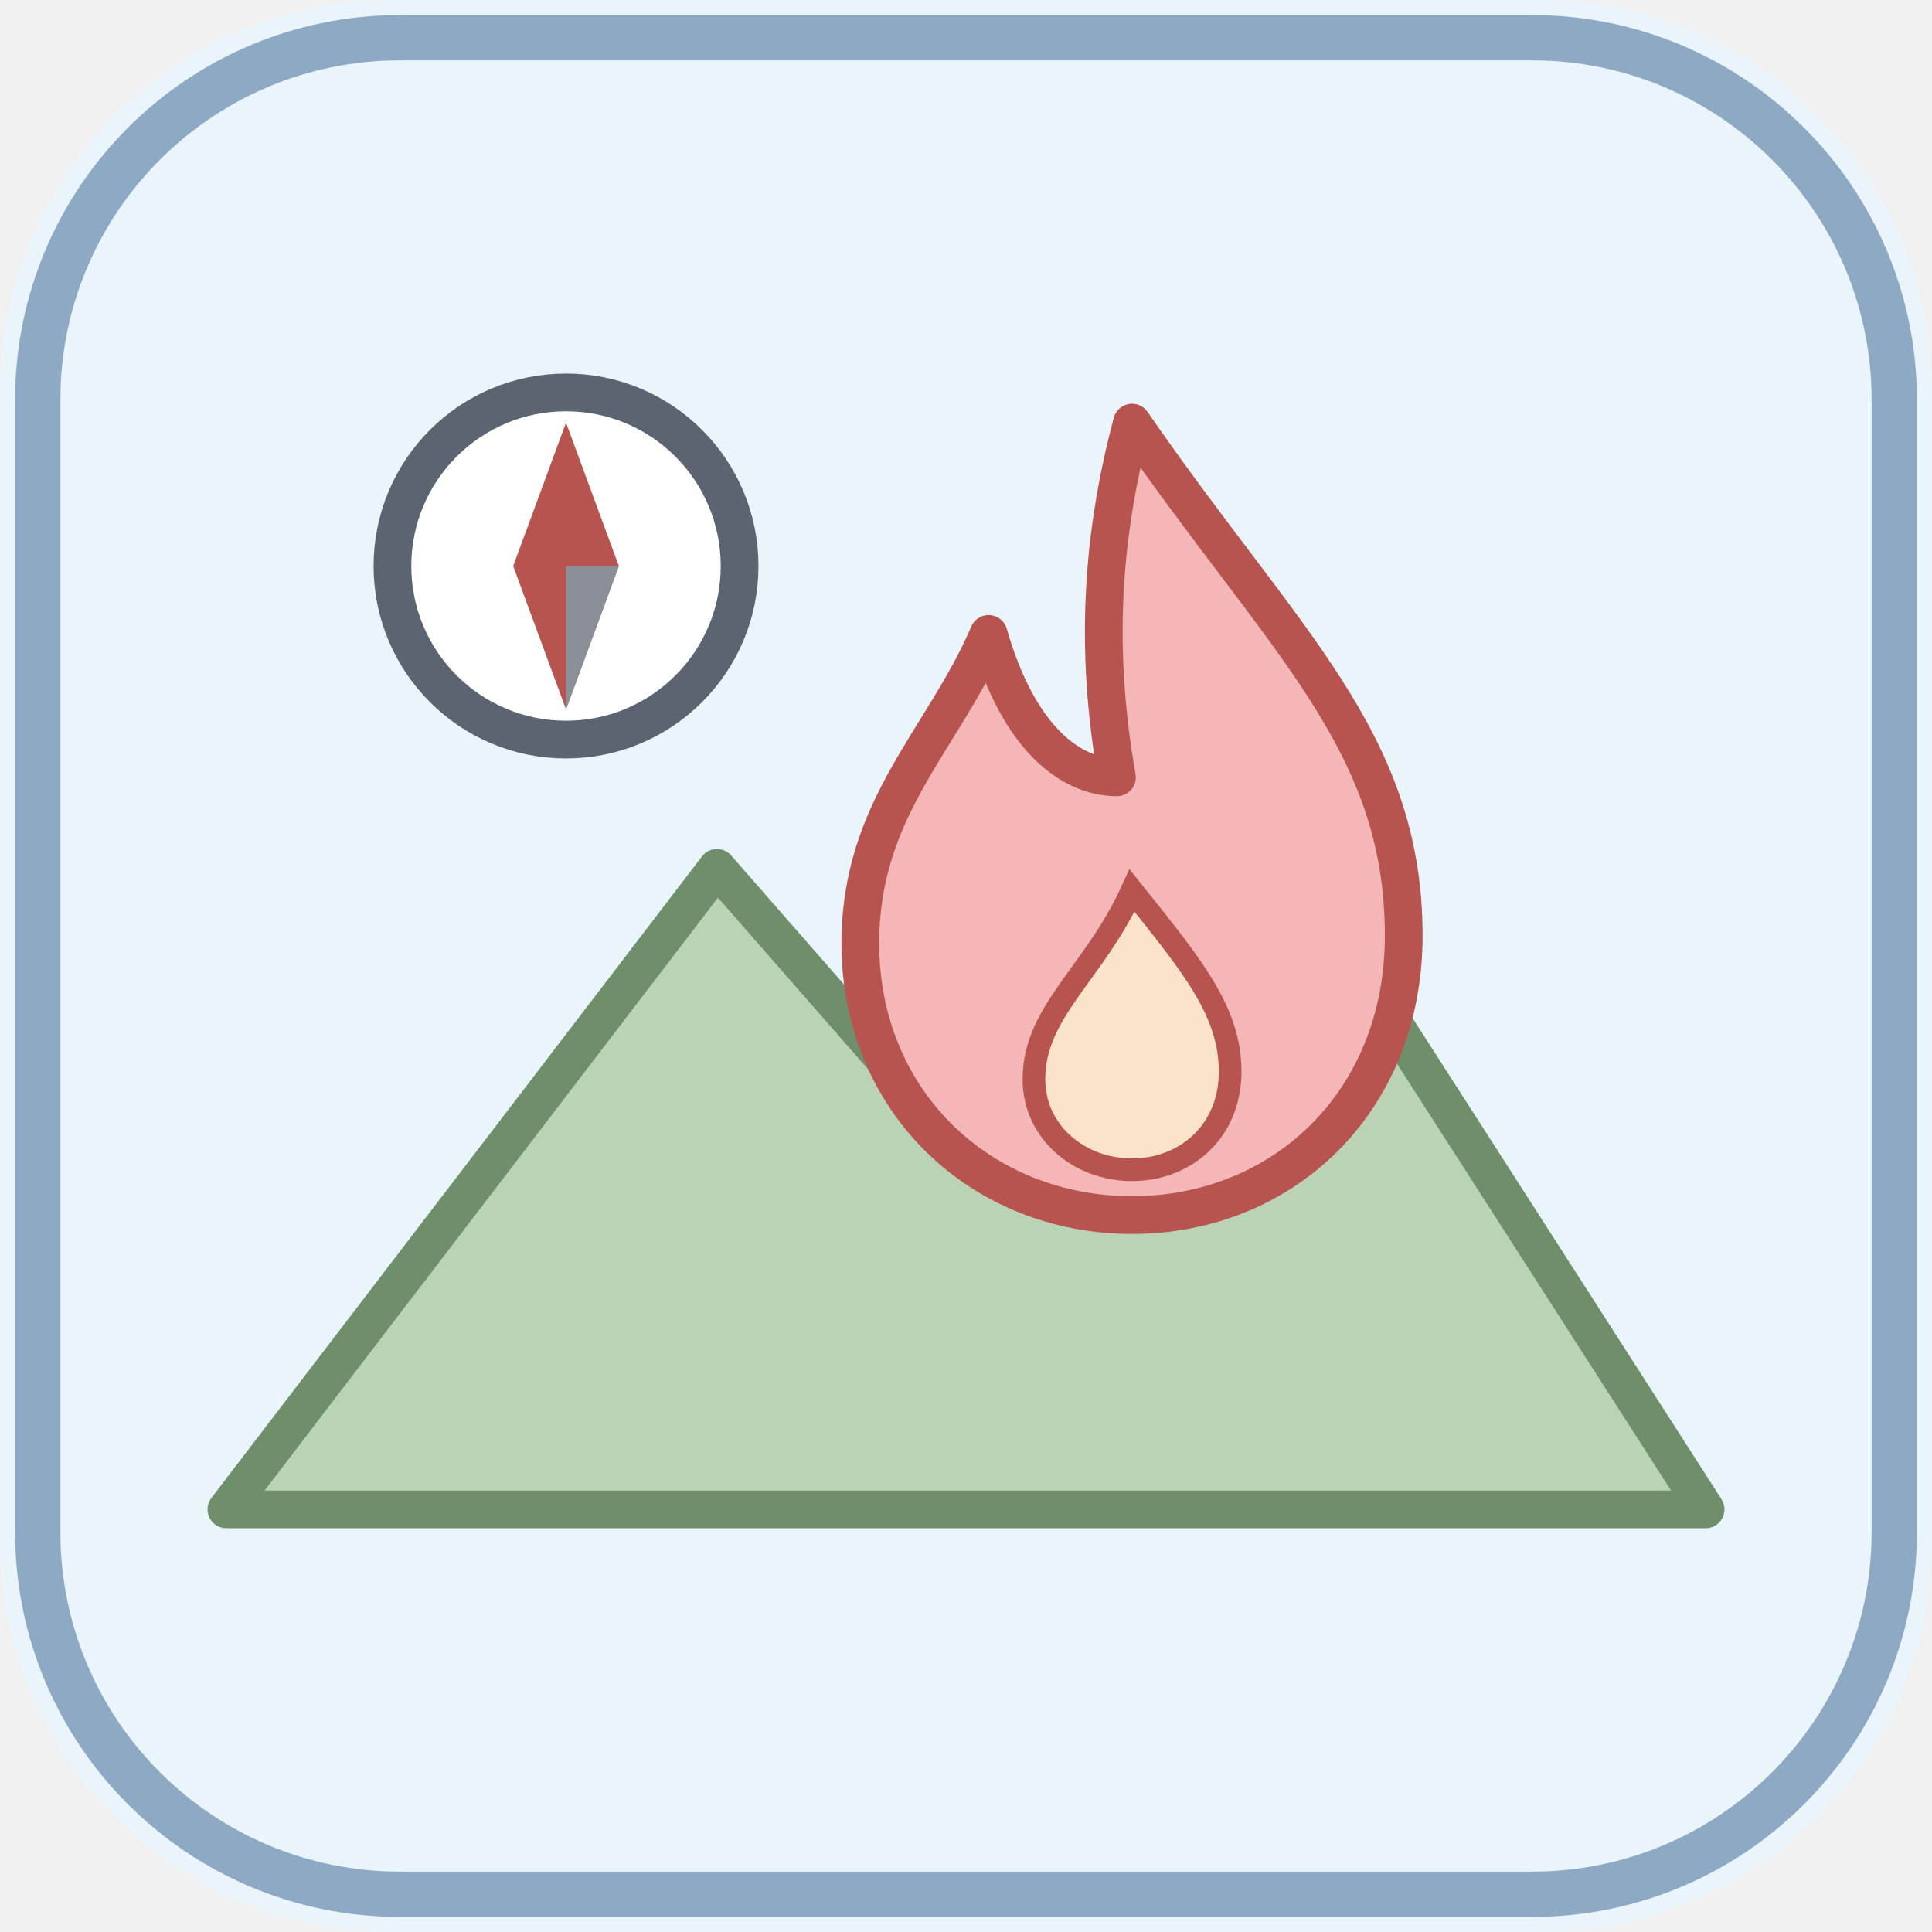
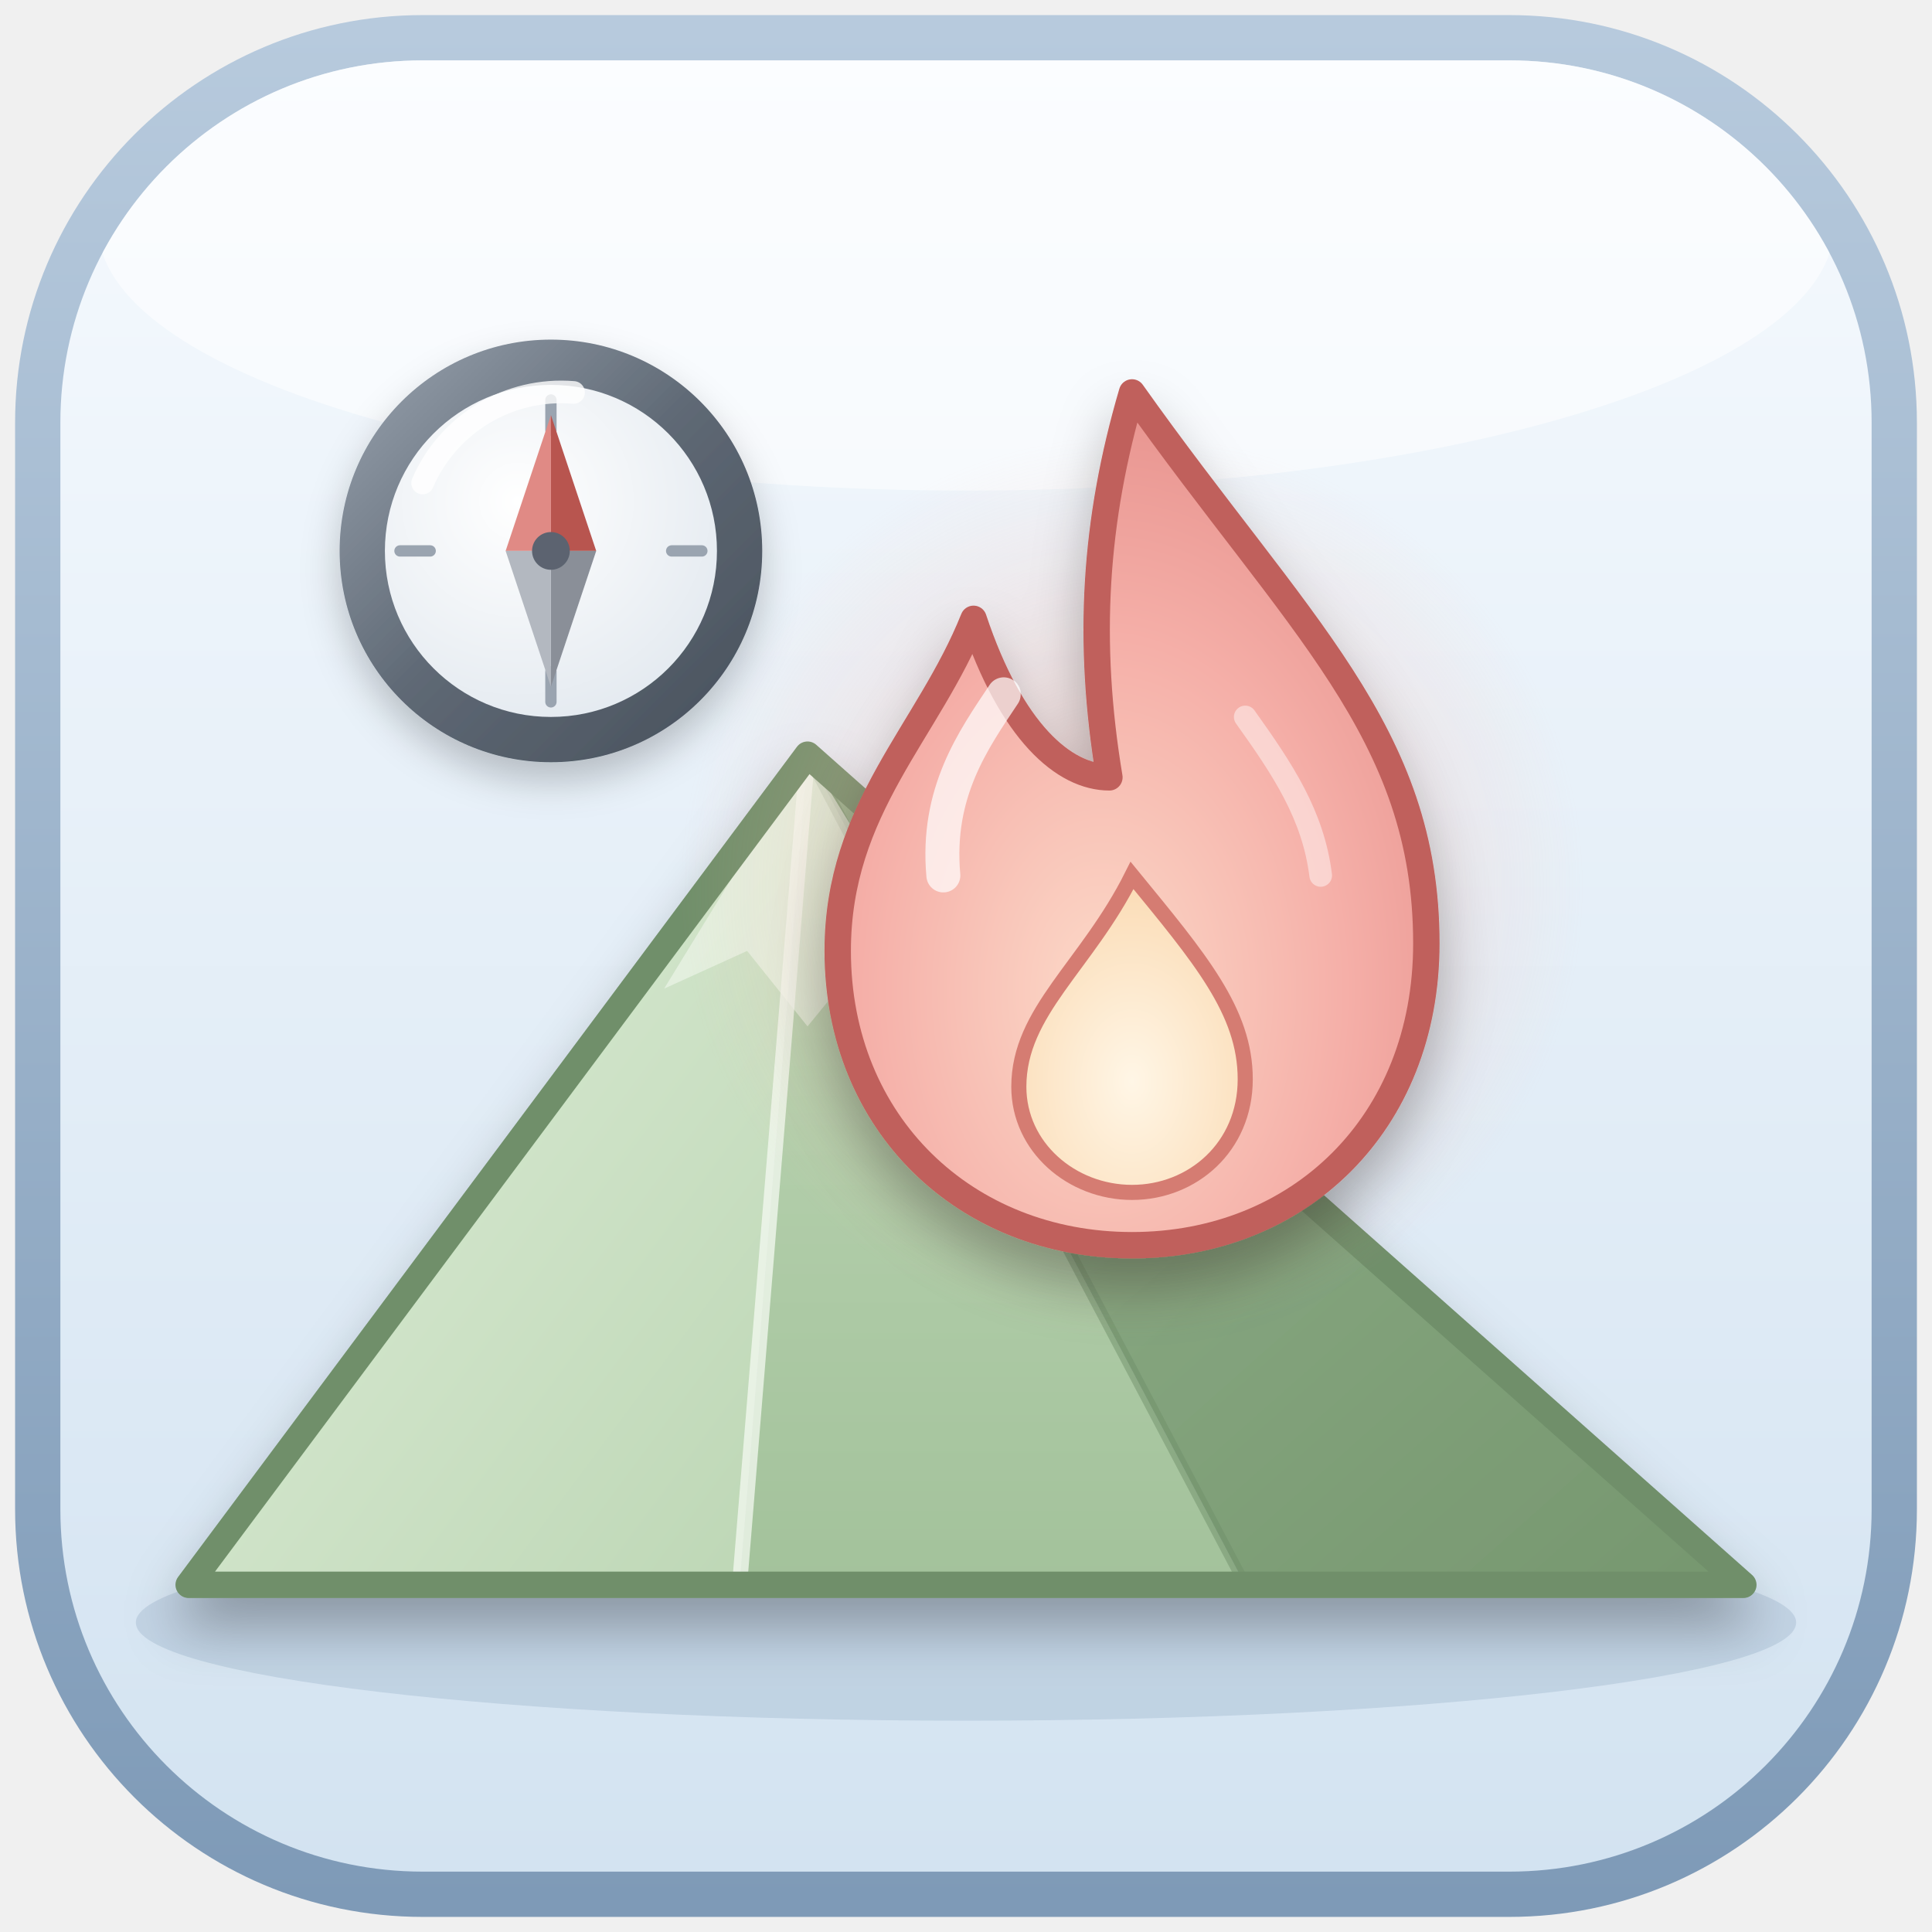
<svg xmlns="http://www.w3.org/2000/svg" viewBox="0 0 512 512">
-   <rect width="512" height="512" rx="104" fill="#EAF4FB" />
-   <rect x="10" y="10" width="492" height="492" rx="96" fill="none" stroke="#8EA9C4" stroke-width="12" />
-   <path d="M60 400 L190 230 L260 310 L330 210 L452 400 Z" fill="#B9D3B4" stroke="#6F8F6A" stroke-width="10" stroke-linejoin="round" />
-   <path d="M300 112 C340 170 372 196 372 248 C372 292 340 322 300 322 C260 322 228 292 228 250 C228 214 250 196 262 168 C270 196 284 206 296 206 C290 172 292 142 300 112 Z" fill="#F4B6B6" stroke="#B85450" stroke-width="10" stroke-linejoin="round" />
-   <path d="M300 236 C316 256 326 268 326 284 C326 300 314 310 300 310 C286 310 274 300 274 286 C274 268 290 258 300 236 Z" fill="#FBE3C9" stroke="#B85450" stroke-width="6" />
-   <circle cx="150" cy="150" r="46" fill="#fff" stroke="#5B6470" stroke-width="10" />
-   <path d="M150 112 L164 150 L150 188 L136 150 Z" fill="#B85450" />
-   <path d="M150 150 L164 150 L150 188 Z" fill="#8A8F98" />
+   <defs>
+     <linearGradient id="bg" x1="0" y1="0" x2="0" y2="1">
+       <stop offset="0" stop-color="#F6FAFE" />
+       <stop offset="1" stop-color="#D3E3F1" />
+     </linearGradient>
+     <linearGradient id="rim" x1="0" y1="0" x2="0" y2="1">
+       <stop offset="0" stop-color="#B7CADD" />
+       <stop offset="1" stop-color="#7E9AB7" />
+     </linearGradient>
+     <linearGradient id="mtLit" x1="0" y1="0" x2="1" y2="1">
+       <stop offset="0" stop-color="#E2F0DC" />
+       <stop offset="1" stop-color="#BCD6B4" />
+     </linearGradient>
+     <linearGradient id="mtShade" x1="0" y1="0" x2="1" y2="1">
+       <stop offset="0" stop-color="#93B28C" />
+       <stop offset="1" stop-color="#76976F" />
+     </linearGradient>
+     <linearGradient id="mtMid" x1="0" y1="0" x2="0" y2="1">
+       <stop offset="0" stop-color="#BFD8B7" />
+       <stop offset="1" stop-color="#A3C29B" />
+     </linearGradient>
+     <linearGradient id="mtBack" x1="0" y1="0" x2="0" y2="1">
+       <stop offset="0" stop-color="#CFDDE6" />
+       <stop offset="1" stop-color="#B8CCD8" />
+     </linearGradient>
+     <radialGradient id="flame" cx="0.45" cy="0.7" r="0.75">
+       <stop offset="0" stop-color="#FCD9C8" />
+       <stop offset="0.55" stop-color="#F5AFA8" />
+       <stop offset="1" stop-color="#E58E8A" />
+     </radialGradient>
+     <radialGradient id="core" cx="0.5" cy="0.65" r="0.6">
+       <stop offset="0" stop-color="#FFF6E6" />
+       <stop offset="1" stop-color="#FBDDB8" />
+     </radialGradient>
+     <radialGradient id="glow" cx="0.5" cy="0.5" r="0.5">
+       <stop offset="0" stop-color="#F7B7A8" stop-opacity="0.55" />
+       <stop offset="1" stop-color="#F7B7A8" stop-opacity="0" />
+     </radialGradient>
+     <linearGradient id="bezel" x1="0" y1="0" x2="1" y2="1">
+       <stop offset="0" stop-color="#9AA4B0" />
+       <stop offset="0.5" stop-color="#5E6874" />
+       <stop offset="1" stop-color="#47505B" />
+     </linearGradient>
+     <radialGradient id="face" cx="0.4" cy="0.35" r="0.7">
+       <stop offset="0" stop-color="#FFFFFF" />
+       <stop offset="1" stop-color="#E4EAF0" />
+     </radialGradient>
+     <filter id="sh" x="-30%" y="-30%" width="160%" height="160%">
+       <feGaussianBlur in="SourceAlpha" stdDeviation="7" />
+       <feOffset dx="0" dy="8" />
+       <feComponentTransfer>
+         <feFuncA type="linear" slope="0.28" />
+       </feComponentTransfer>
+       <feMerge>
+         <feMergeNode />
+         <feMergeNode in="SourceGraphic" />
+       </feMerge>
+     </filter>
+     <filter id="shSoft" x="-30%" y="-30%" width="160%" height="160%">
+       <feGaussianBlur in="SourceAlpha" stdDeviation="5" />
+       <feOffset dx="0" dy="5" />
+       <feComponentTransfer>
+         <feFuncA type="linear" slope="0.22" />
+       </feComponentTransfer>
+       <feMerge>
+         <feMergeNode />
+         <feMergeNode in="SourceGraphic" />
+       </feMerge>
+     </filter>
+     <clipPath id="tile">
+       <rect x="16" y="16" width="480" height="480" rx="96" />
+     </clipPath>
+   </defs>
+   <rect x="4" y="4" width="504" height="504" rx="108" fill="url(#rim)" />
+   <rect x="16" y="16" width="480" height="480" rx="96" fill="url(#bg)" />
+   <g clip-path="url(#tile)">
+     <ellipse cx="256" cy="60" rx="230" ry="70" fill="#FFFFFF" opacity="0.55" />
+     <ellipse cx="256" cy="430" rx="220" ry="26" fill="#7E9AB7" opacity="0.25" />
+   </g>
+   <g filter="url(#sh)">
+     <path d="M50 420 L214 200 L196 420 Z" fill="url(#mtLit)" />
+     <path d="M214 200 L196 420 L330 420 Z" fill="url(#mtMid)" />
+     <path d="M214 200 L462 420 L330 420 Z" fill="url(#mtShade)" />
+     <path d="M214 200 L196 420" stroke="#F4FAF1" stroke-width="4" opacity="0.75" />
+     <path d="M214 200 L330 420" stroke="#6F8F6A" stroke-width="3" opacity="0.5" />
+     <path d="M214 200 L176 262 L198 252 L214 272 L232 250 L252 262 Z" fill="#F4FAF1" opacity="0.55" />
+     <path d="M50 420 L214 200 L462 420 Z" fill="none" stroke="#6F8F6A" stroke-width="7" stroke-linejoin="round" />
+   </g>
+   <circle cx="300" cy="235" r="120" fill="url(#glow)" />
+   <g filter="url(#sh)">
+     <path d="M300 104 C344 166 378 194 378 250 C378 298 344 330 300 330 C256 330 222 298 222 252 C222 214 246 194 258 164 C268 194 282 206 294 206 C288 170 290 138 300 104 Z" fill="url(#flame)" stroke="#C0605B" stroke-width="7" stroke-linejoin="round" />
+     <path d="M300 232 C318 254 330 268 330 286 C330 304 316 316 300 316 C284 316 270 304 270 288 C270 268 288 256 300 232 Z" fill="url(#core)" stroke="#D57C72" stroke-width="4" />
+     <path d="M250 232 C248 210 258 196 266 184" stroke="#FFFFFF" stroke-width="9" stroke-linecap="round" fill="none" opacity="0.7" />
+     <path d="M330 190 C340 204 348 216 350 232" stroke="#FFFFFF" stroke-width="6" stroke-linecap="round" fill="none" opacity="0.45" />
+   </g>
+   <g filter="url(#shSoft)">
+     <circle cx="146" cy="146" r="56" fill="url(#bezel)" />
+     <circle cx="146" cy="146" r="44" fill="url(#face)" />
+     <g stroke="#9AA4B0" stroke-width="3" stroke-linecap="round">
+       <path d="M146 106 V114" />
+       <path d="M146 178 V186" />
+       <path d="M106 146 H114" />
+       <path d="M178 146 H186" />
+     </g>
+     <path d="M146 110 L146 146 L134 146 Z" fill="#E08A85" />
+     <path d="M146 110 L158 146 L146 146 Z" fill="#B85450" />
+     <path d="M146 182 L146 146 L158 146 Z" fill="#8A8F98" />
+     <path d="M146 182 L134 146 L146 146 Z" fill="#B3B8C0" />
+     <circle cx="146" cy="146" r="5" fill="#5B6470" />
+     <path d="M112 128 A40 40 0 0 1 152 104" stroke="#FFFFFF" stroke-width="6" stroke-linecap="round" fill="none" opacity="0.8" />
+   </g>
</svg>
